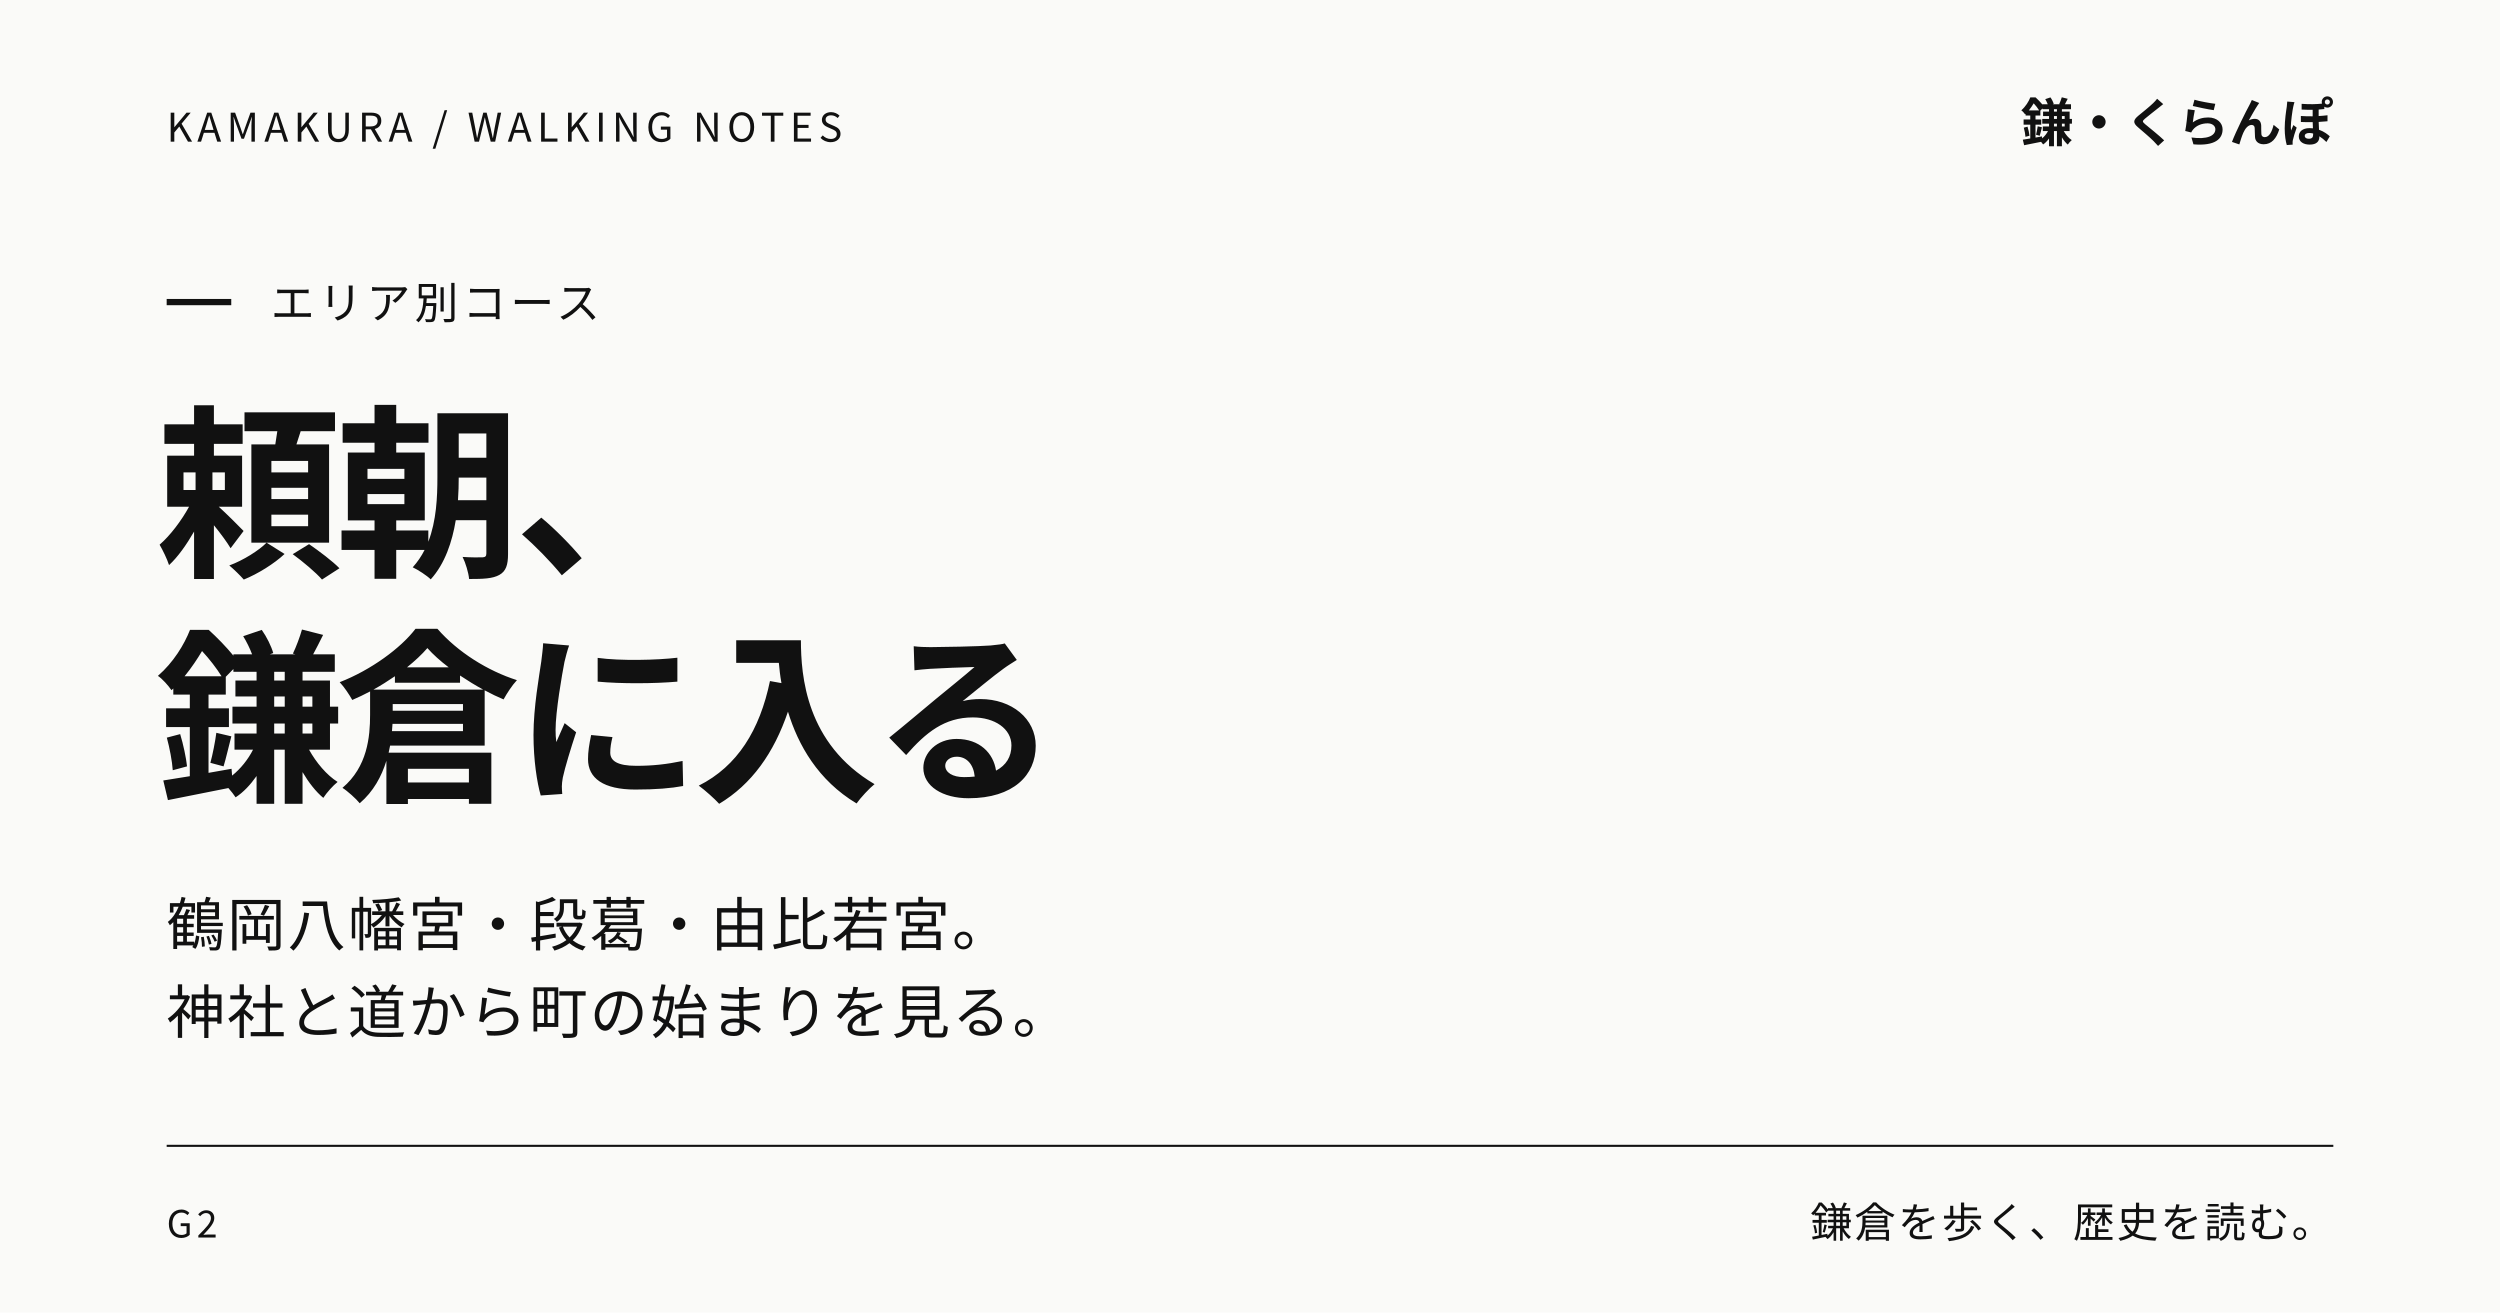
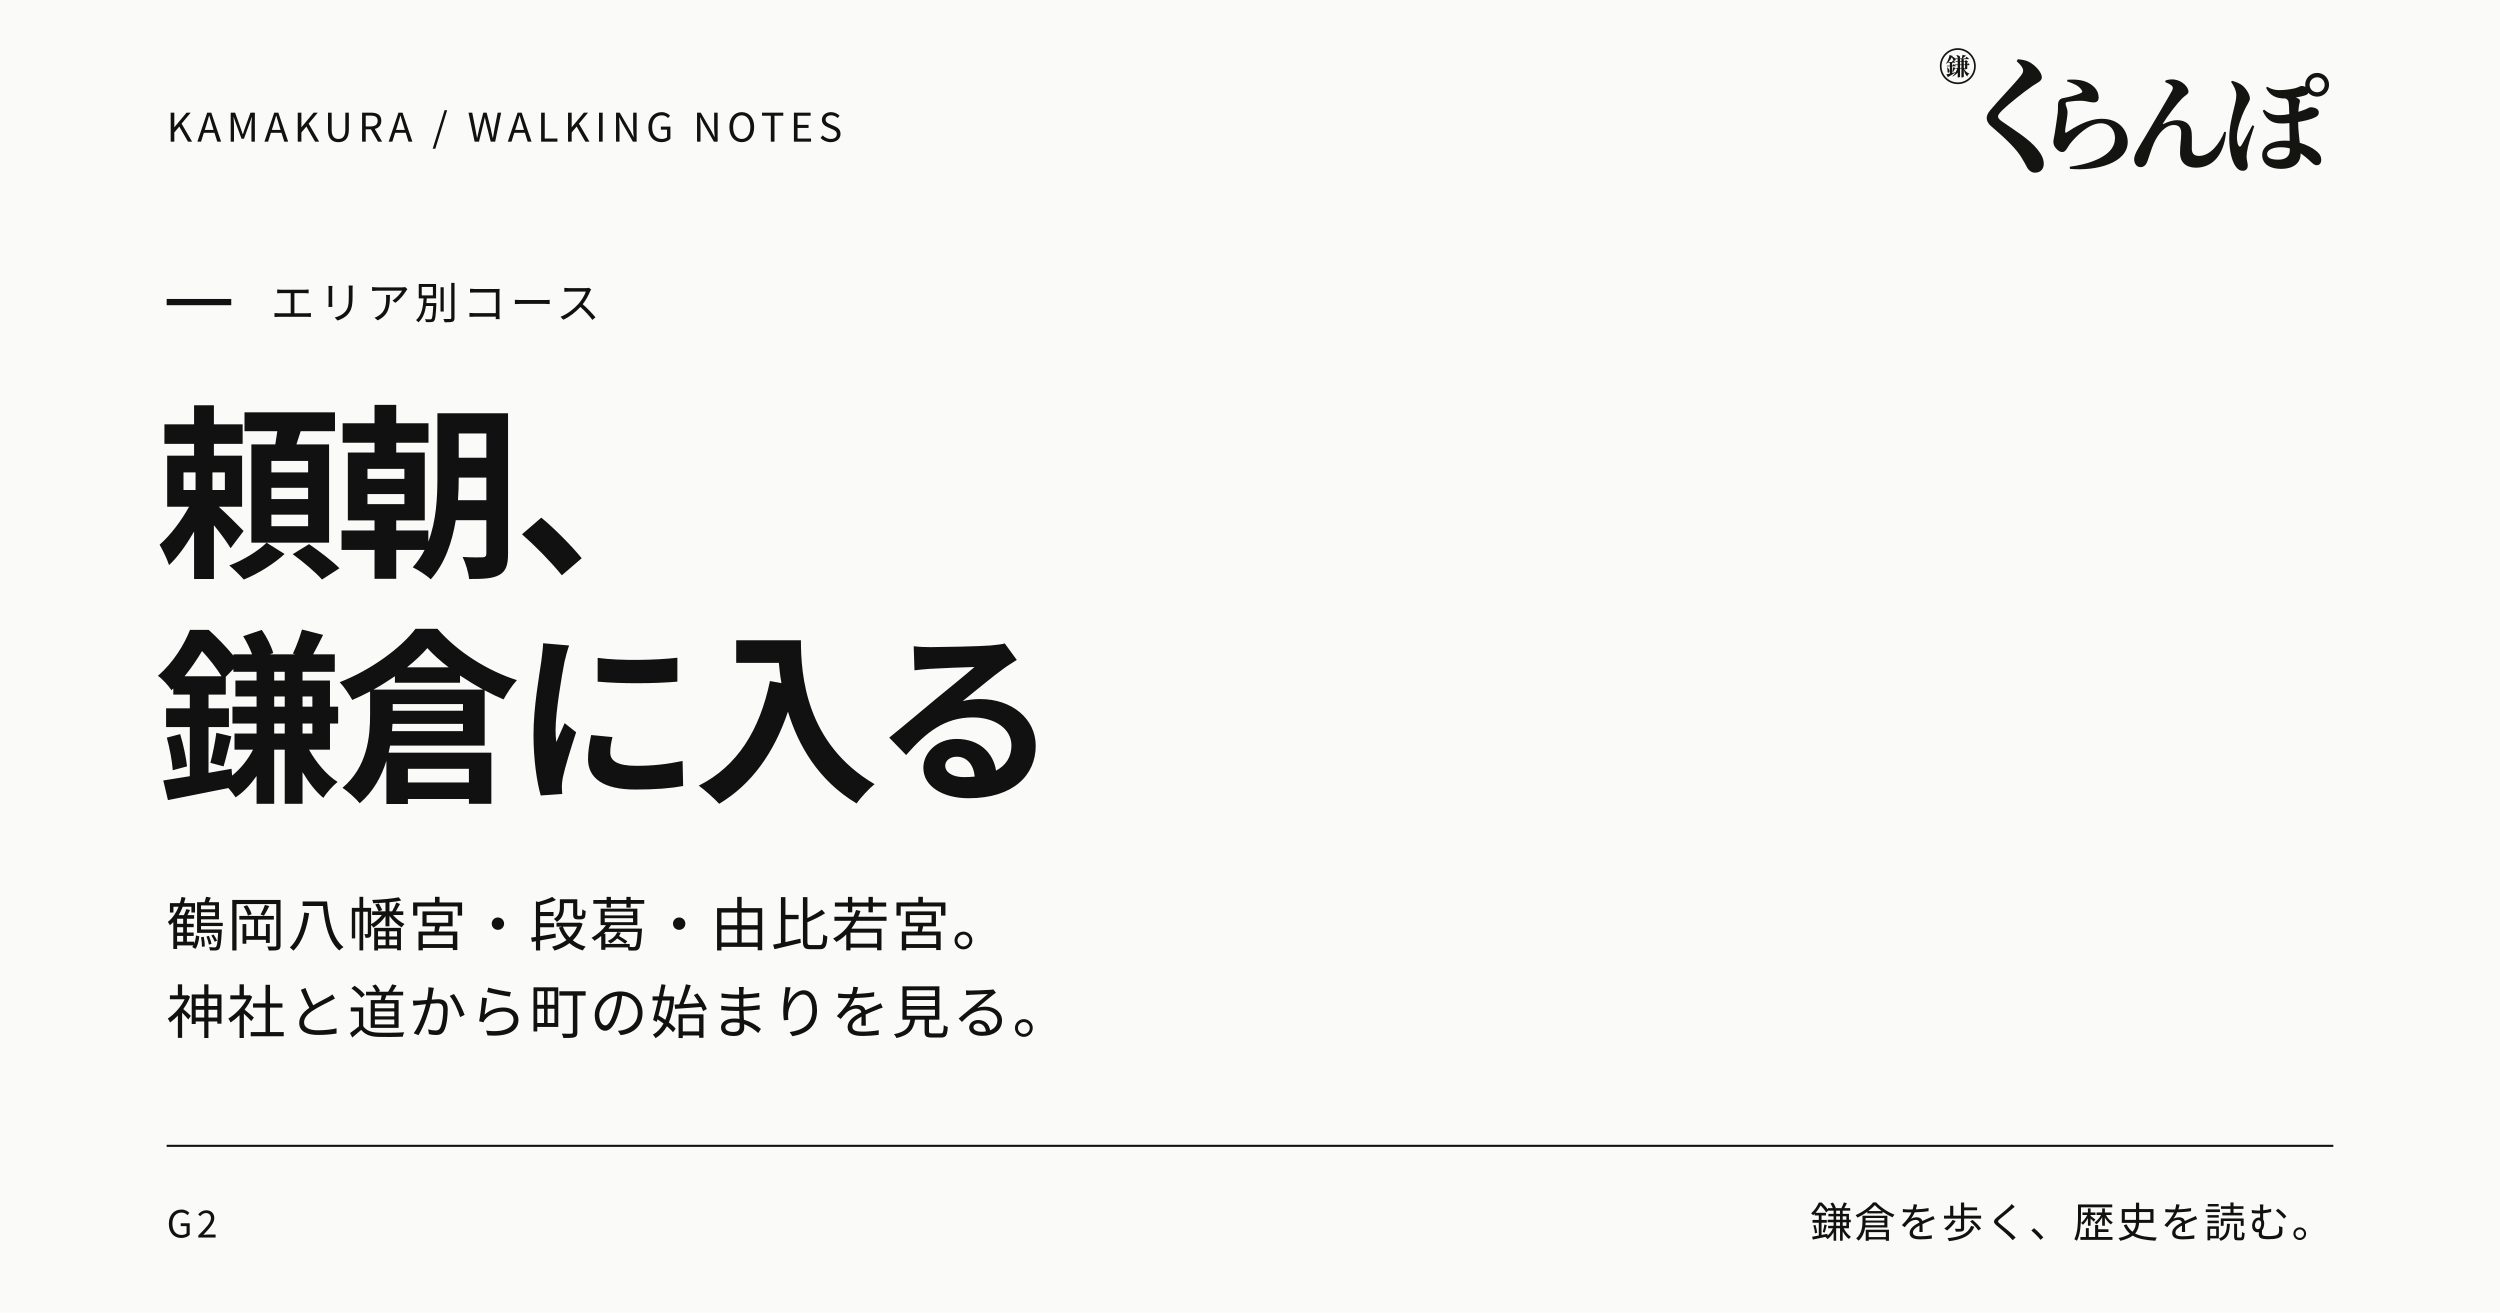
<svg xmlns="http://www.w3.org/2000/svg" width="1200" height="630" viewBox="0 0 1200 630">
  <rect width="1200" height="630" fill="#fafaf8" />
  <g fill="#111" font-family="Noto Sans CJK JP, sans-serif">
    <text x="80" y="68" font-size="19" font-weight="400" letter-spacing="2.6" text-anchor="start">KAMAKURA / WALKING NOTES</text>
-     <text x="1120" y="68" font-size="25" font-weight="700" letter-spacing="0" text-anchor="end">鎌・くらんぽ</text>
+     <g transform="translate(930,22) scale(.5135)">
+       <circle cx="19" cy="19" r="16" fill="none" stroke="#141411" stroke-width="1.6" />
+       <path d="M71 332 57 329C71 273 81 194 72 130C134 54 227 196 71 332ZM307 336C300 268 290 187 279 134L296 128C328 170 359 230 385 282C401 282 412 288 417 298L422 281H479C462 227 439 174 410 124L407 134L266 97V375H391C404 375 414 380 416 390C386 424 332 472 332 472L285 403H266V526H368C382 526 392 531 394 542C362 576 304 625 304 625L253 554H112C170 615 218 687 250 753C284 707 309 656 320 621C363 583 422 620 407 673H497V588H406L415 560H497V452H383L391 424H497V309H413L414 305ZM595 673H652V588H595ZM25 39 92 -82C104 -78 113 -69 116 -56C252 20 346 79 409 122C374 62 330 8 278 -37L288 -50C373 -5 443 51 497 118V-88H514C565 -88 595 -66 595 -60V281H652V-88H670C720 -88 751 -66 751 -60V233C779 109 824 17 897 -47C911 12 941 47 982 58L984 69C892 104 801 181 757 281H804V250H819C849 250 894 269 895 276V424H968C980 424 989 429 992 440C972 468 931 512 931 512L897 452H895V546C914 549 927 557 933 565L839 636L795 588H751V673H940C954 673 964 678 966 689C929 724 867 774 867 774L812 702H692C736 731 782 768 811 797C833 797 844 805 848 818L698 852C692 808 679 747 666 702H572C618 729 616 824 450 843L441 838C467 806 497 753 505 707L513 702H396L398 693C381 723 339 754 262 779C289 782 299 790 303 802L160 846C142 743 82 580 13 486L24 478C52 498 79 521 104 546L110 526H172V403H40L48 375H172V73C109 58 56 45 25 39ZM804 424V309H751V424ZM804 452H751V560H804ZM595 424H652V309H595ZM595 452V560H652V452Z" transform="translate(7.707865,27.58427) scale(0.02247191,-0.02247191)" fill="#141411" />
+       <path d="M623 -72C675 -72 692 -35 692 -3C692 31 680 64 645 108C577 194 465 259 369 327C348 341 333 355 333 369C333 382 343 395 369 421C411 463 530 558 603 609C646 638 677 646 677 678C677 713 630 771 573 800C548 812 520 816 489 819L479 804C508 778 530 752 530 730C530 716 524 705 509 686C470 635 326 485 273 420C252 395 244 377 244 356C244 337 255 312 280 292C397 192 475 115 514 52C541 9 552 -14 564 -36C576 -55 596 -72 623 -72Z" transform="translate(16.964,110) scale(0.119,-0.119)" fill="#141411" />
+       <path d="M335 -30 337 -50C588 -73 877 6 877 201C877 308 797 418 636 418C500 418 376 336 305 290C297 285 293 287 292 298C291 328 302 369 307 408C311 440 316 461 314 490C311 518 296 543 296 559C296 567 300 575 318 577C343 581 409 589 456 586C501 582 525 571 558 571C591 571 605 588 605 616C605 674 573 717 516 750C475 774 413 790 314 783L310 768C372 747 420 728 446 687C455 675 454 666 442 660C409 642 315 618 271 611C236 605 225 574 225 547C225 522 226 505 223 476C218 429 202 330 195 283C189 244 182 222 182 203C182 180 190 159 208 140C227 118 246 107 265 107C298 107 311 147 336 182C393 254 513 376 625 376C711 376 758 310 758 240C758 158 709 78 537 16C491 -1 413 -20 335 -30Z" transform="translate(90.112,110) scale(0.1,-0.1)" fill="#141411" />
+       <path d="M665 -39C804 -39 924 58 946 293L930 297C889 189 800 71 694 71C653 71 626 88 626 138C626 193 628 238 625 285C619 362 572 405 487 405C455 405 410 394 362 370C355 366 353 369 357 375C397 443 484 556 535 608C563 637 595 648 595 671C595 711 542 774 463 785C441 789 404 785 380 776L378 761C396 754 423 741 438 728C449 718 453 704 443 684C413 626 262 374 196 260C141 165 87 92 87 40C87 4 108 -34 146 -34C183 -34 201 -7 212 23C229 70 246 131 271 189C307 271 377 360 458 360C512 360 527 326 527 284C527 220 515 165 516 96C517 14 569 -39 665 -39Z" transform="translate(175.112,110) scale(0.1,-0.1)" fill="#141411" />
+       <path d="M190 -68C221 -68 236 -47 236 -19C236 8 225 29 225 66C225 85 229 117 237 151C249 202 277 290 297 350L279 357C251 305 194 197 175 167C166 154 156 155 148 171C140 186 135 214 135 246C135 331 179 443 203 494C230 554 256 581 256 608C256 651 211 714 174 738C144 756 117 766 89 773L80 763C99 736 129 687 129 639C129 593 116 555 106 510C91 448 63 344 63 235C63 120 88 24 120 -23C146 -61 169 -68 190 -68ZM885 666C845 666 814 697 814 736C814 775 845 806 885 806C924 806 955 775 955 736C955 697 924 666 885 666ZM885 625C946 625 996 674 996 736C996 798 946 847 885 847C823 847 773 798 773 736L775 717C764 722 751 725 737 725C728 725 712 712 672 702C624 692 575 686 528 686C489 686 451 697 418 717L407 708C442 632 508 608 578 608H588C602 602 614 592 617 576C622 551 623 504 624 462C597 456 565 452 525 452C464 452 427 473 389 503L376 493C415 397 477 374 554 374C578 374 600 375 625 378L628 212C614 213 599 214 584 214C461 214 371 165 371 80C371 -10 450 -50 546 -50C672 -50 730 10 730 89V95C760 75 791 50 825 17C843 1 858 -16 881 -16C909 -16 923 6 923 32C923 68 908 92 873 120C839 147 785 176 722 194C716 249 708 313 707 388C760 397 815 409 858 428C891 442 900 456 900 477C900 524 833 526 819 526C815 526 801 517 777 507C758 499 734 491 709 483C711 515 714 545 721 568C726 587 726 598 708 607C702 611 693 614 684 617C719 623 754 630 780 640C791 644 799 650 802 661C822 639 852 625 885 625ZM629 141V123C629 68 591 36 522 36C453 36 417 52 417 89C417 130 478 152 542 152C572 152 601 149 629 141Z" transform="translate(266.412,110) scale(0.1,-0.1)" fill="#141411" />
+     </g>
    <path d="M80 145H111" stroke="#111" stroke-width="3" />
    <text x="130" y="153" font-size="21" font-weight="400" letter-spacing="2" text-anchor="start">エリア別コース</text>
    <text x="75" y="270" font-size="89" font-weight="900" letter-spacing="-3" text-anchor="start">頼朝、</text>
    <text x="75" y="378" font-size="89" font-weight="900" letter-spacing="-3" text-anchor="start">鎌倉に入る</text>
    <text x="80" y="454" font-size="28" font-weight="400" letter-spacing="1" text-anchor="start">鶴岡八幡宮・段葛・由比若宮。</text>
    <text x="80" y="496" font-size="28" font-weight="400" letter-spacing="1" text-anchor="start">神社と道から町の始まりを見る。</text>
    <path d="M80 550H1120" stroke="#111" stroke-width="1" />
    <text x="80" y="594" font-size="18" font-weight="400" letter-spacing="2" text-anchor="start">G2</text>
    <text x="1120" y="594" font-size="20" font-weight="400" letter-spacing="1" text-anchor="end">鎌倉を歩く、歴史を読む。</text>
  </g>
</svg>
